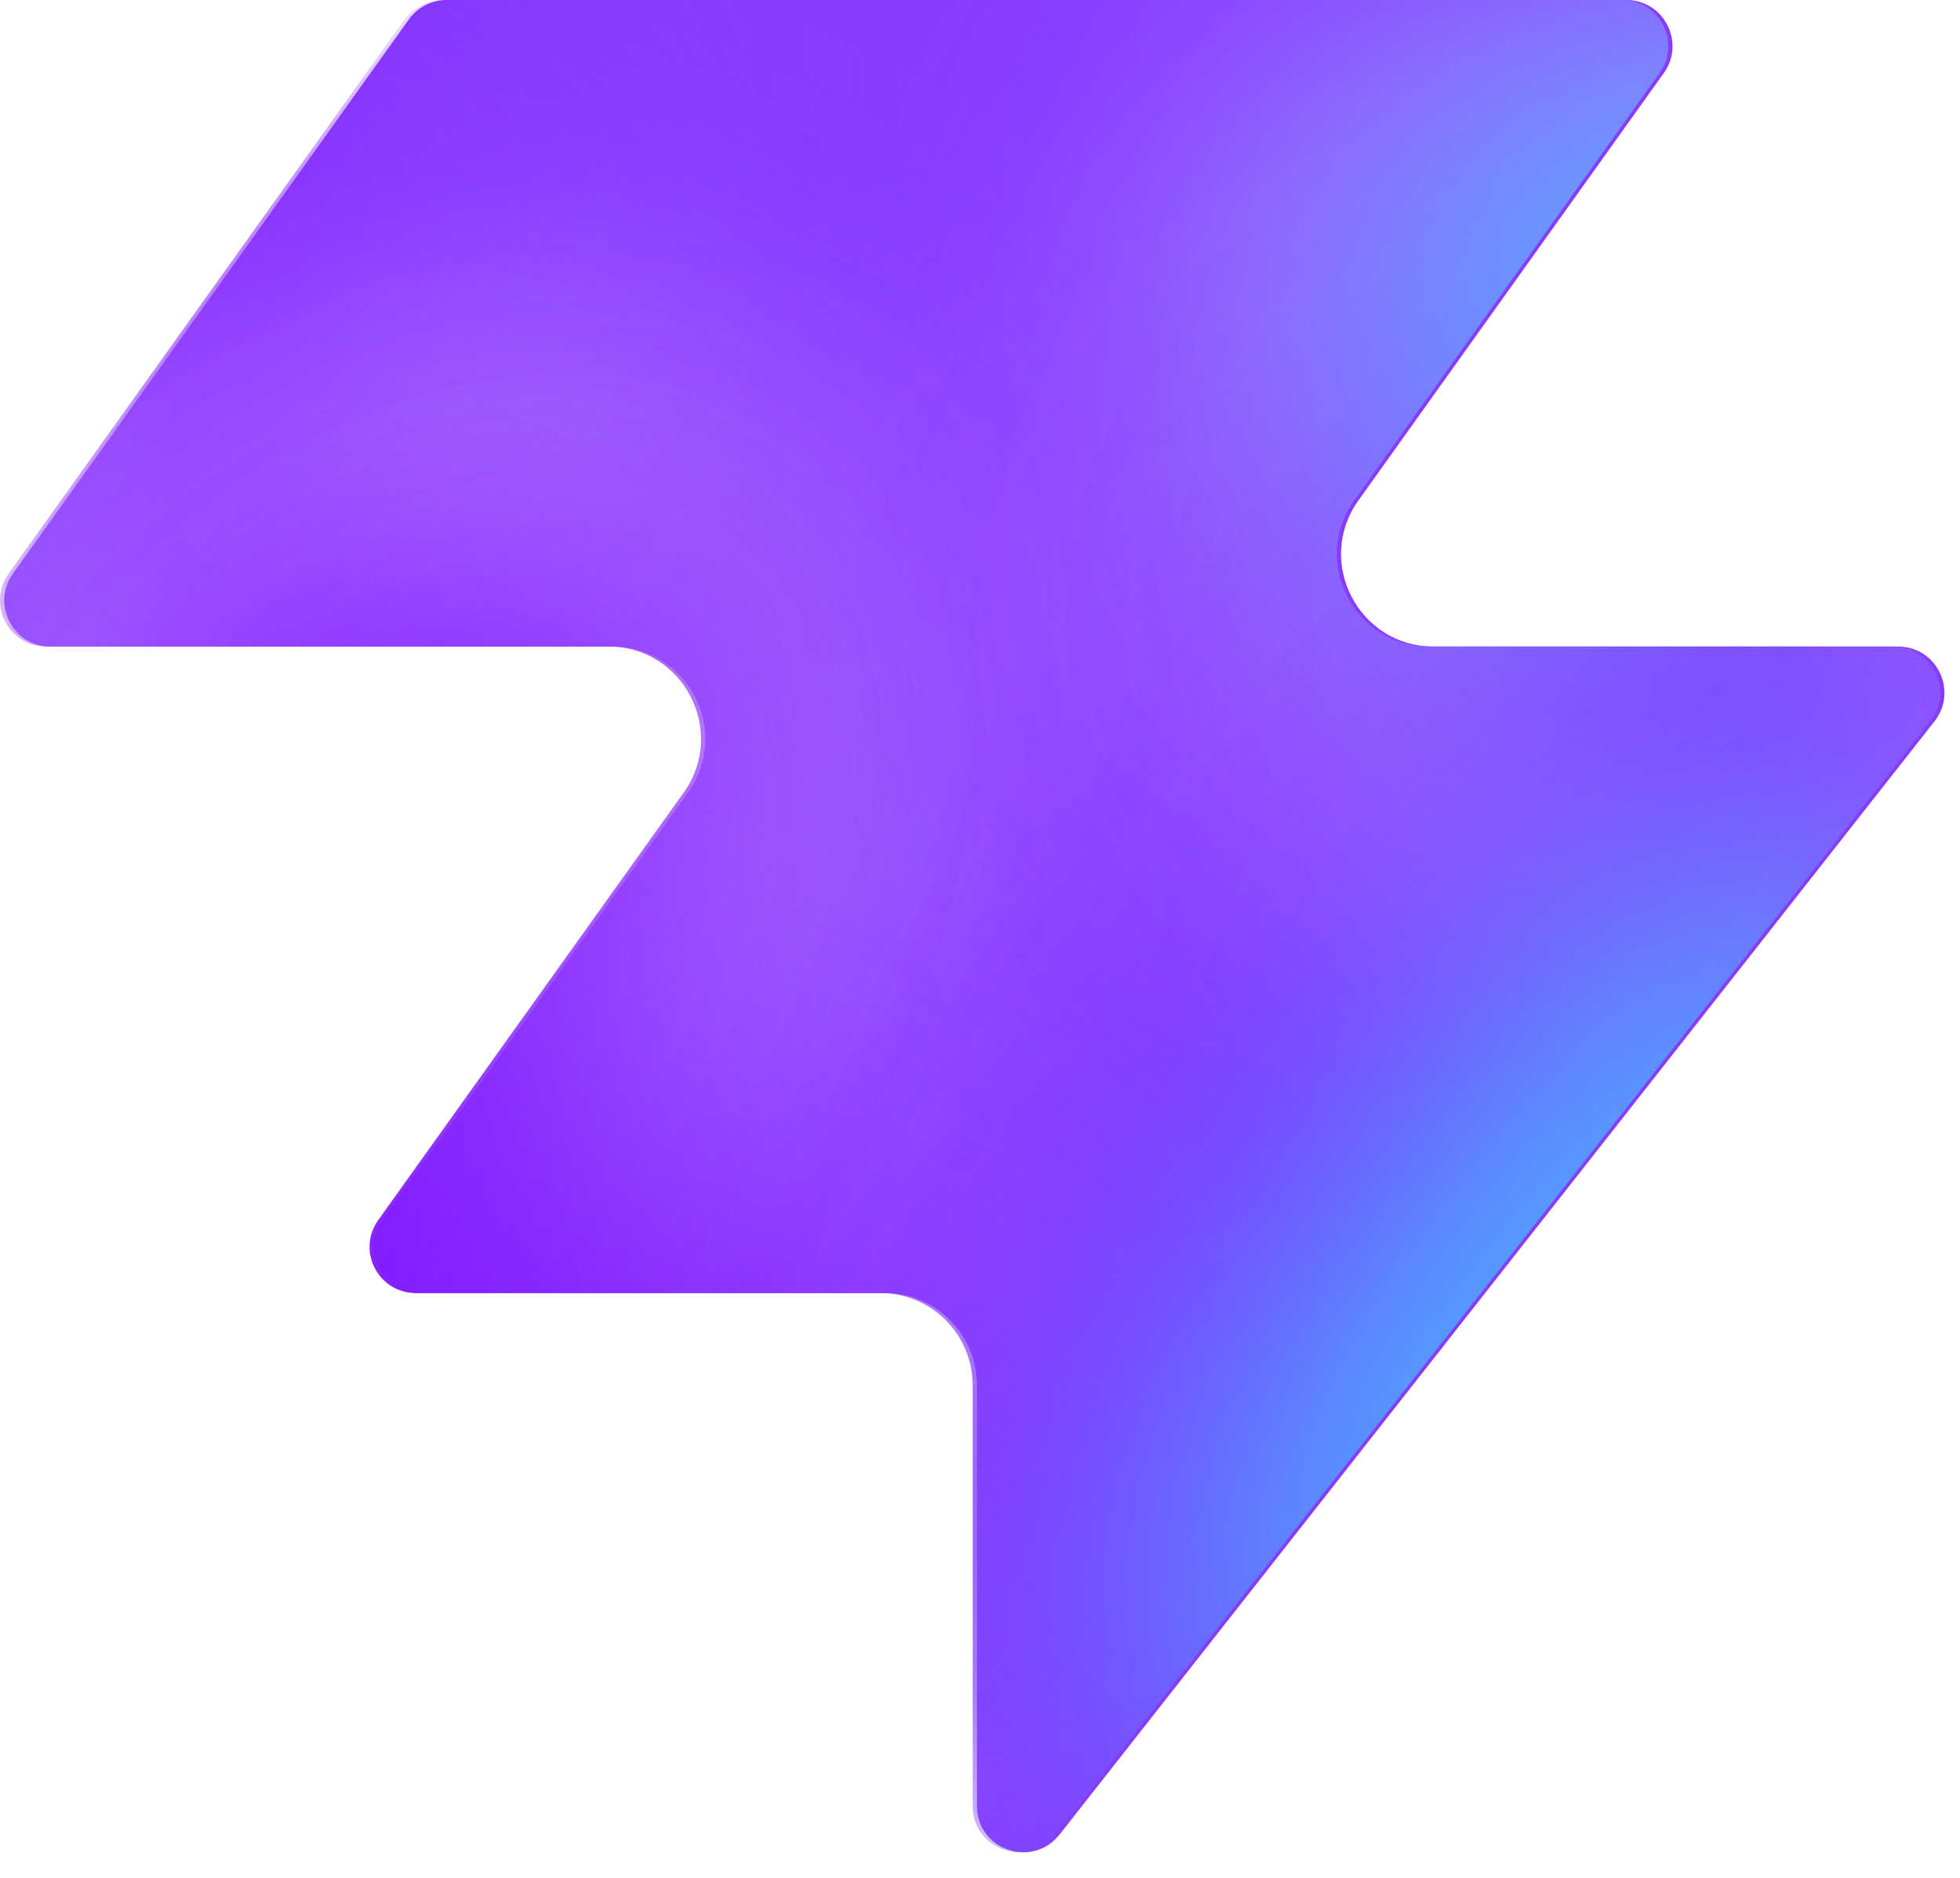
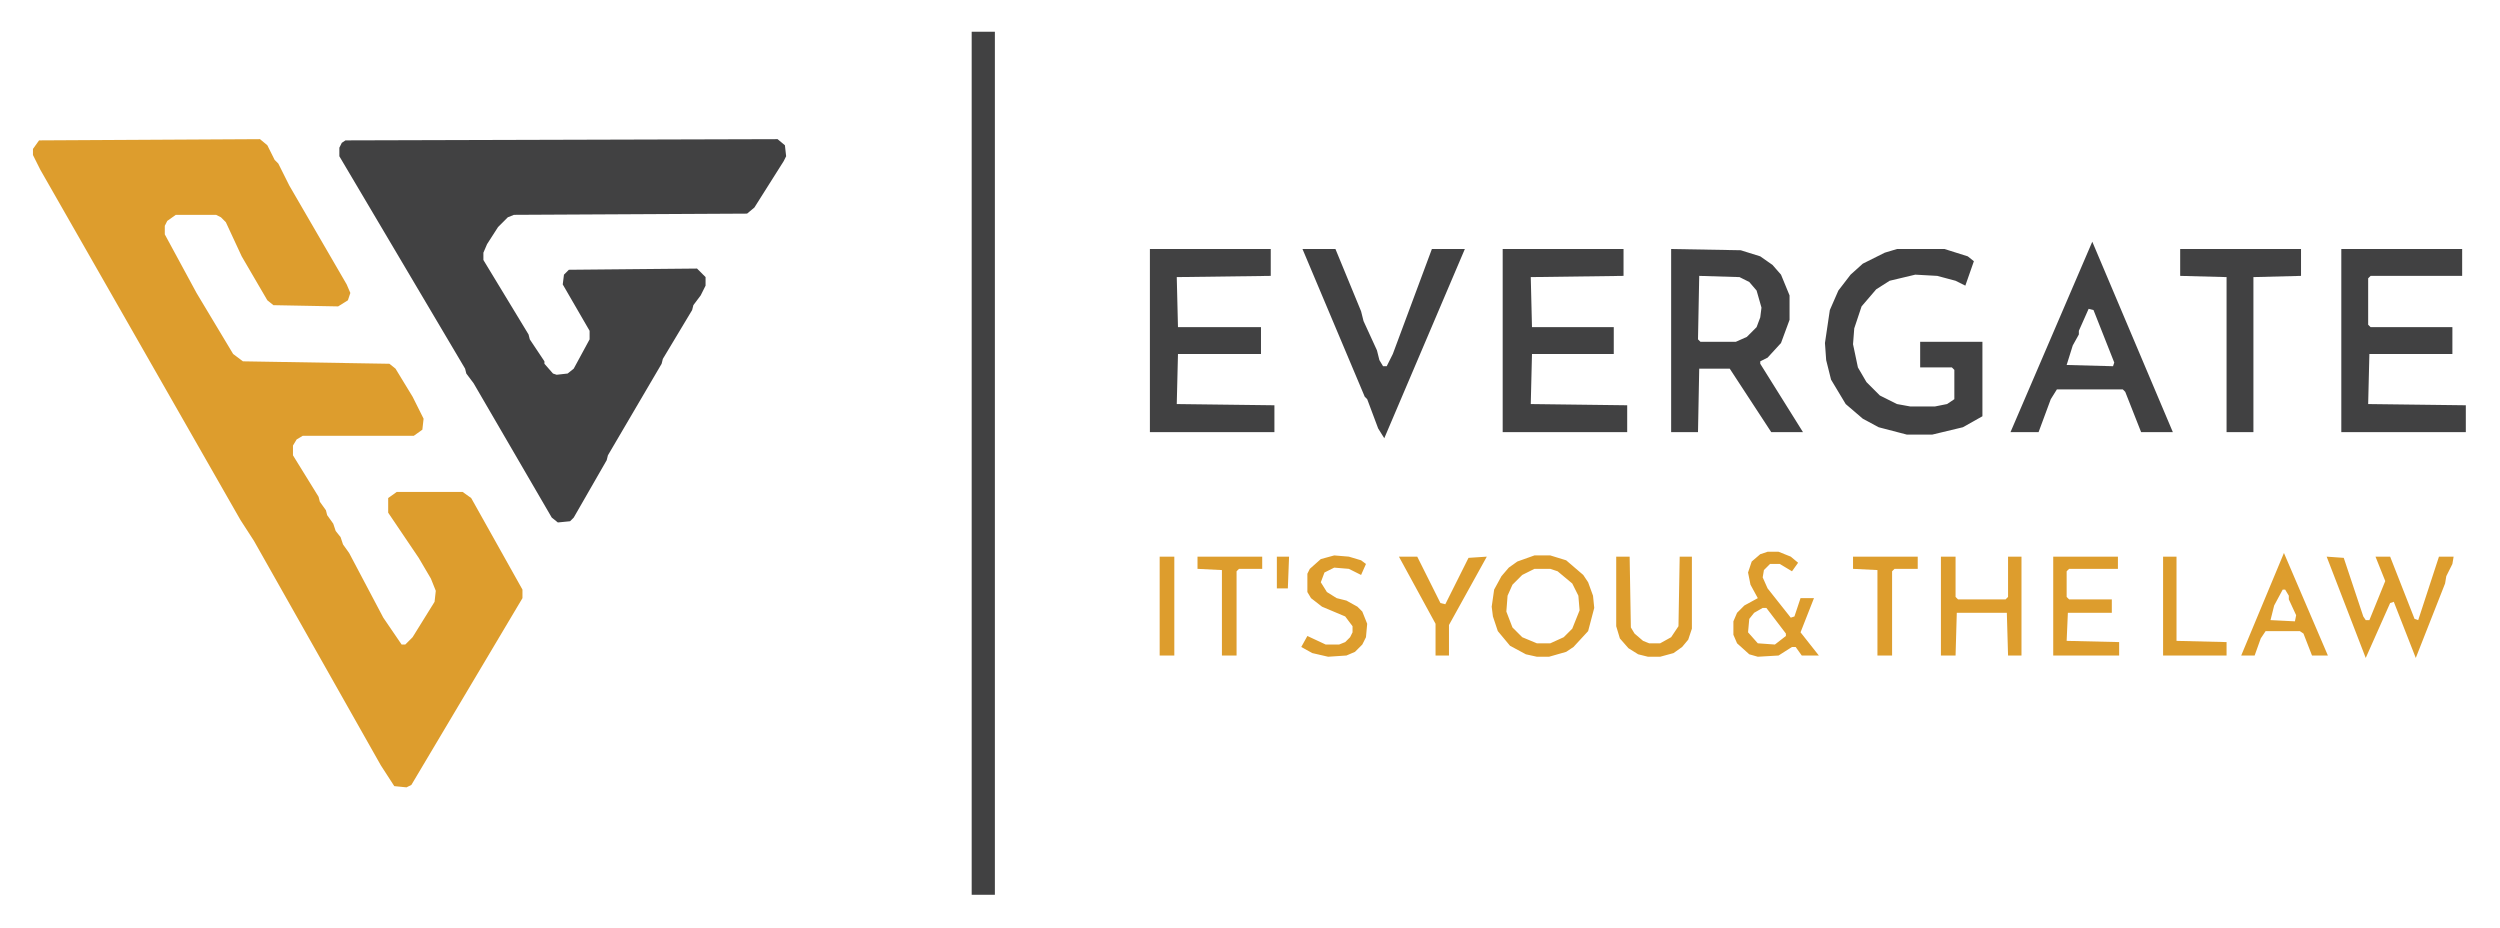
- <svg xmlns="http://www.w3.org/2000/svg" width="48" height="46" fill="none" viewBox="0 0 48 46">
-   <path fill="#863bff" d="M25.946 44.938c-.664.845-2.021.375-2.021-.698V33.937a2.26 2.26 0 0 0-2.262-2.262H10.287c-.92 0-1.456-1.04-.92-1.788l7.48-10.471c1.07-1.497 0-3.578-1.842-3.578H1.237c-.92 0-1.456-1.04-.92-1.788L10.013.474c.214-.297.556-.474.92-.474h28.894c.92 0 1.456 1.04.92 1.788l-7.48 10.471c-1.07 1.498 0 3.579 1.842 3.579h11.377c.943 0 1.473 1.088.89 1.83L25.947 44.94z" style="fill:#863bff;fill:color(display-p3 .525 .23 1);fill-opacity:1" />
-   <mask id="a" width="48" height="46" x="0" y="0" maskUnits="userSpaceOnUse" style="mask-type:alpha">
-     <path fill="#000" d="M25.842 44.938c-.664.844-2.021.375-2.021-.698V33.937a2.26 2.26 0 0 0-2.262-2.262H10.183c-.92 0-1.456-1.04-.92-1.788l7.48-10.471c1.07-1.498 0-3.579-1.842-3.579H1.133c-.92 0-1.456-1.04-.92-1.787L9.91.473c.214-.297.556-.474.92-.474h28.894c.92 0 1.456 1.04.92 1.788l-7.48 10.471c-1.07 1.498 0 3.578 1.842 3.578h11.377c.943 0 1.473 1.088.89 1.832L25.843 44.94z" style="fill:#000;fill-opacity:1" />
-   </mask>
-   <g mask="url(#a)">
-     <g filter="url(#b)">
-       <ellipse cx="5.508" cy="14.704" fill="#ede6ff" rx="5.508" ry="14.704" style="fill:#ede6ff;fill:color(display-p3 .927 .903 1);fill-opacity:1" transform="matrix(.00324 1 1 -.00324 -4.47 31.516)" />
-     </g>
-     <g filter="url(#c)">
-       <ellipse cx="10.399" cy="29.851" fill="#ede6ff" rx="10.399" ry="29.851" style="fill:#ede6ff;fill:color(display-p3 .927 .903 1);fill-opacity:1" transform="matrix(.00324 1 1 -.00324 -39.328 7.883)" />
-     </g>
-     <g filter="url(#d)">
-       <ellipse cx="5.508" cy="30.487" fill="#7e14ff" rx="5.508" ry="30.487" style="fill:#7e14ff;fill:color(display-p3 .492 .077 1);fill-opacity:1" transform="rotate(89.814 -25.913 -14.639)scale(1 -1)" />
-     </g>
-     <g filter="url(#e)">
-       <ellipse cx="5.508" cy="30.599" fill="#7e14ff" rx="5.508" ry="30.599" style="fill:#7e14ff;fill:color(display-p3 .492 .077 1);fill-opacity:1" transform="rotate(89.814 -32.644 -3.334)scale(1 -1)" />
-     </g>
-     <g filter="url(#f)">
-       <ellipse cx="5.508" cy="30.599" fill="#7e14ff" rx="5.508" ry="30.599" style="fill:#7e14ff;fill:color(display-p3 .492 .077 1);fill-opacity:1" transform="matrix(.00324 1 1 -.00324 -34.34 30.47)" />
-     </g>
-     <g filter="url(#g)">
-       <ellipse cx="14.072" cy="22.078" fill="#ede6ff" rx="14.072" ry="22.078" style="fill:#ede6ff;fill:color(display-p3 .927 .903 1);fill-opacity:1" transform="rotate(93.35 24.506 48.493)scale(-1 1)" />
-     </g>
-     <g filter="url(#h)">
-       <ellipse cx="3.47" cy="21.501" fill="#7e14ff" rx="3.47" ry="21.501" style="fill:#7e14ff;fill:color(display-p3 .492 .077 1);fill-opacity:1" transform="rotate(89.009 28.708 47.59)scale(-1 1)" />
-     </g>
-     <g filter="url(#i)">
-       <ellipse cx="3.47" cy="21.501" fill="#7e14ff" rx="3.47" ry="21.501" style="fill:#7e14ff;fill:color(display-p3 .492 .077 1);fill-opacity:1" transform="rotate(89.009 28.708 47.59)scale(-1 1)" />
-     </g>
-     <g filter="url(#j)">
-       <ellipse cx=".387" cy="8.972" fill="#7e14ff" rx="4.407" ry="29.108" style="fill:#7e14ff;fill:color(display-p3 .492 .077 1);fill-opacity:1" transform="rotate(39.51 .387 8.972)" />
-     </g>
-     <g filter="url(#k)">
-       <ellipse cx="47.523" cy="-6.092" fill="#7e14ff" rx="4.407" ry="29.108" style="fill:#7e14ff;fill:color(display-p3 .492 .077 1);fill-opacity:1" transform="rotate(37.892 47.523 -6.092)" />
-     </g>
-     <g filter="url(#l)">
-       <ellipse cx="41.412" cy="6.333" fill="#47bfff" rx="5.971" ry="9.665" style="fill:#47bfff;fill:color(display-p3 .28 .748 1);fill-opacity:1" transform="rotate(37.892 41.412 6.333)" />
-     </g>
-     <g filter="url(#m)">
-       <ellipse cx="-1.879" cy="38.332" fill="#7e14ff" rx="4.407" ry="29.108" style="fill:#7e14ff;fill:color(display-p3 .492 .077 1);fill-opacity:1" transform="rotate(37.892 -1.88 38.332)" />
-     </g>
-     <g filter="url(#n)">
-       <ellipse cx="-1.879" cy="38.332" fill="#7e14ff" rx="4.407" ry="29.108" style="fill:#7e14ff;fill:color(display-p3 .492 .077 1);fill-opacity:1" transform="rotate(37.892 -1.88 38.332)" />
-     </g>
-     <g filter="url(#o)">
-       <ellipse cx="35.651" cy="29.907" fill="#7e14ff" rx="4.407" ry="29.108" style="fill:#7e14ff;fill:color(display-p3 .492 .077 1);fill-opacity:1" transform="rotate(37.892 35.651 29.907)" />
-     </g>
-     <g filter="url(#p)">
-       <ellipse cx="38.418" cy="32.4" fill="#47bfff" rx="5.971" ry="15.297" style="fill:#47bfff;fill:color(display-p3 .28 .748 1);fill-opacity:1" transform="rotate(37.892 38.418 32.4)" />
-     </g>
+ <svg xmlns="http://www.w3.org/2000/svg" viewBox="0 0 2048 760" role="img" aria-labelledby="title desc">
+   <g id="evergate-logo" fill-rule="evenodd" clip-rule="evenodd">
+     <path id="symbol-gold" fill="#DD9D2D" d="M 32 115 L 27 122 L 27 127 L 33 139 L 197 426 L 208 443 L 312 627 L 323 644 L 333 645 L 337 643 L 428 490 L 428 483 L 386 408 L 379 403 L 325 403 L 318 408 L 318 420 L 343 457 L 353 474 L 357 484 L 356 493 L 338 522 L 332 528 L 329 528 L 314 506 L 286 453 L 281 446 L 279 440 L 275 435 L 273 429 L 268 422 L 267 418 L 262 411 L 261 407 L 240 373 L 240 365 L 243 360 L 248 357 L 339 357 L 346 352 L 347 343 L 338 325 L 324 302 L 319 298 L 199 296 L 191 290 L 161 240 L 135 192 L 135 185 L 137 181 L 144 176 L 177 176 L 181 178 L 185 182 L 198 210 L 219 246 L 224 250 L 277 251 L 285 246 L 287 240 L 284 233 L 237 152 L 228 134 L 225 131 L 219 119 L 213 114 Z" />
+     <path id="symbol-dark" fill="#414142" d="M 283 115 L 280 117 L 278 121 L 278 128 L 381 302 L 382 306 L 388 314 L 452 424 L 457 428 L 467 427 L 470 424 L 497 377 L 498 373 L 542 298 L 543 294 L 567 254 L 568 250 L 574 242 L 578 234 L 578 227 L 571 220 L 466 221 L 462 225 L 461 233 L 483 271 L 483 278 L 470 302 L 465 306 L 456 307 L 453 306 L 446 298 L 446 296 L 434 278 L 433 274 L 396 213 L 396 207 L 399 200 L 408 186 L 416 178 L 421 176 L 612 175 L 618 170 L 642 132 L 644 128 L 643 119 L 637 114 Z" />
+     <path id="divider" fill="#414142" d="M 796 26 L 796 733 L 815 733 L 815 26 Z" />
+     <path id="wordmark" fill="#414142" d="M 1918 204 L 1918 354 L 2020 354 L 2020 332 L 1940 331 L 1941 290 L 2009 290 L 2009 268 L 1942 268 L 1940 266 L 1940 228 L 1942 226 L 2017 226 L 2017 204 Z M 1786 204 L 1786 226 L 1824 227 L 1824 354 L 1846 354 L 1846 227 L 1885 226 L 1885 204 Z M 1369 204 L 1369 354 L 1391 354 L 1392 302 L 1417 302 L 1451 354 L 1477 354 L 1442 298 L 1442 296 L 1448 293 L 1459 281 L 1466 262 L 1466 242 L 1459 225 L 1452 217 L 1442 210 L 1426 205 Z M 1392 226 L 1425 227 L 1433 231 L 1439 238 L 1443 252 L 1442 260 L 1439 268 L 1431 276 L 1422 280 L 1393 280 L 1391 278 Z M 1231 204 L 1231 354 L 1333 354 L 1333 332 L 1254 331 L 1255 290 L 1322 290 L 1322 268 L 1255 268 L 1254 227 L 1330 226 L 1330 204 Z M 1067 204 L 1118 325 L 1120 327 L 1129 351 L 1134 359 L 1200 204 L 1173 204 L 1141 290 L 1136 300 L 1133 300 L 1130 295 L 1128 287 L 1117 263 L 1115 255 L 1094 204 Z M 942 204 L 942 354 L 1044 354 L 1044 332 L 964 331 L 965 290 L 1033 290 L 1033 268 L 965 268 L 964 227 L 1041 226 L 1041 204 Z M 1554 204 L 1544 207 L 1526 216 L 1516 225 L 1506 238 L 1499 254 L 1495 281 L 1496 295 L 1500 311 L 1512 331 L 1526 343 L 1539 350 L 1562 356 L 1583 356 L 1608 350 L 1624 341 L 1624 280 L 1573 280 L 1573 301 L 1599 301 L 1601 303 L 1601 327 L 1595 331 L 1585 333 L 1565 333 L 1554 331 L 1540 324 L 1529 313 L 1522 301 L 1518 282 L 1519 269 L 1525 251 L 1537 237 L 1548 230 L 1569 225 L 1587 226 L 1602 230 L 1610 234 L 1617 214 L 1612 210 L 1593 204 Z M 1714 198 L 1647 354 L 1670 354 L 1680 327 L 1685 319 L 1739 319 L 1741 321 L 1754 354 L 1780 354 Z M 1711 253 L 1715 254 L 1732 297 L 1731 300 L 1693 299 L 1698 283 L 1703 274 L 1703 271 Z" />
+     <path id="tagline" fill="#DD9D2D" d="M 1906 456 L 1938 539 L 1958 494 L 1961 493 L 1979 539 L 2003 478 L 2004 472 L 2009 462 L 2010 456 L 1998 456 L 1981 508 L 1978 507 L 1958 456 L 1946 456 L 1954 476 L 1941 508 L 1938 508 L 1936 505 L 1920 457 Z M 1772 456 L 1772 537 L 1824 537 L 1824 526 L 1783 525 L 1783 456 Z M 1682 456 L 1682 537 L 1736 537 L 1736 526 L 1693 525 L 1694 502 L 1730 502 L 1730 491 L 1695 491 L 1693 489 L 1693 468 L 1695 466 L 1735 466 L 1735 456 Z M 1590 456 L 1590 537 L 1602 537 L 1603 502 L 1644 502 L 1645 537 L 1656 537 L 1656 456 L 1645 456 L 1645 489 L 1643 491 L 1604 491 L 1602 489 L 1602 456 Z M 1518 456 L 1518 466 L 1538 467 L 1538 537 L 1550 537 L 1550 468 L 1552 466 L 1571 466 L 1571 456 Z M 1324 456 L 1324 513 L 1327 523 L 1334 531 L 1342 536 L 1350 538 L 1360 538 L 1371 535 L 1378 530 L 1383 524 L 1386 515 L 1386 456 L 1376 456 L 1375 513 L 1369 522 L 1360 527 L 1351 527 L 1346 525 L 1339 519 L 1336 514 L 1335 456 Z M 1146 456 L 1176 511 L 1176 537 L 1187 537 L 1187 512 L 1218 456 L 1203 457 L 1184 495 L 1180 494 L 1161 456 Z M 1046 456 L 1046 482 L 1055 482 L 1056 456 Z M 981 456 L 981 466 L 1001 467 L 1001 537 L 1013 537 L 1013 468 L 1015 466 L 1034 466 L 1034 456 Z M 950 456 L 950 537 L 962 537 L 962 456 Z M 1257 455 L 1243 460 L 1236 465 L 1230 472 L 1224 483 L 1222 497 L 1223 505 L 1227 517 L 1237 529 L 1250 536 L 1259 538 L 1269 538 L 1283 534 L 1289 530 L 1301 517 L 1306 498 L 1305 488 L 1301 477 L 1297 471 L 1283 459 L 1270 455 Z M 1257 466 L 1270 466 L 1276 468 L 1288 478 L 1293 488 L 1294 500 L 1288 515 L 1281 522 L 1270 527 L 1259 527 L 1247 522 L 1239 514 L 1234 501 L 1235 488 L 1239 479 L 1247 471 Z M 1105 456 L 1093 455 L 1082 458 L 1073 466 L 1071 470 L 1071 485 L 1074 490 L 1083 497 L 1102 505 L 1108 513 L 1108 518 L 1106 522 L 1102 526 L 1097 528 L 1086 528 L 1071 521 L 1066 530 L 1075 535 L 1088 538 L 1103 537 L 1110 534 L 1116 528 L 1119 522 L 1120 511 L 1116 501 L 1112 497 L 1103 492 L 1095 490 L 1087 485 L 1082 477 L 1085 469 L 1093 465 L 1105 466 L 1115 471 L 1119 462 L 1115 459 Z M 1871 453 L 1836 537 L 1847 537 L 1852 523 L 1856 517 L 1884 517 L 1887 519 L 1894 537 L 1907 537 Z M 1870 483 L 1872 483 L 1875 488 L 1875 491 L 1881 504 L 1880 509 L 1860 508 L 1863 496 Z M 1442 454 L 1435 460 L 1432 469 L 1434 479 L 1440 490 L 1429 496 L 1423 502 L 1420 509 L 1420 520 L 1423 527 L 1433 536 L 1440 538 L 1457 537 L 1468 530 L 1471 530 L 1476 537 L 1490 537 L 1475 518 L 1486 490 L 1475 490 L 1470 505 L 1467 506 L 1448 482 L 1444 473 L 1445 467 L 1450 462 L 1458 462 L 1468 468 L 1473 461 L 1467 456 L 1457 452 L 1448 452 Z M 1444 498 L 1447 498 L 1463 519 L 1463 521 L 1454 528 L 1440 527 L 1432 518 L 1433 507 L 1437 502 Z" />
  </g>
-   <defs>
-     <filter id="b" width="60.045" height="41.654" x="-19.77" y="16.149" color-interpolation-filters="sRGB" filterUnits="userSpaceOnUse">
-       <feFlood flood-opacity="0" result="BackgroundImageFix" />
-       <feBlend in="SourceGraphic" in2="BackgroundImageFix" result="shape" />
-       <feGaussianBlur result="effect1_foregroundBlur_2002_17158" stdDeviation="7.659" />
-     </filter>
-     <filter id="c" width="90.34" height="51.437" x="-54.613" y="-7.533" color-interpolation-filters="sRGB" filterUnits="userSpaceOnUse">
-       <feFlood flood-opacity="0" result="BackgroundImageFix" />
-       <feBlend in="SourceGraphic" in2="BackgroundImageFix" result="shape" />
-       <feGaussianBlur result="effect1_foregroundBlur_2002_17158" stdDeviation="7.659" />
-     </filter>
-     <filter id="d" width="79.355" height="29.4" x="-49.64" y="2.03" color-interpolation-filters="sRGB" filterUnits="userSpaceOnUse">
-       <feFlood flood-opacity="0" result="BackgroundImageFix" />
-       <feBlend in="SourceGraphic" in2="BackgroundImageFix" result="shape" />
-       <feGaussianBlur result="effect1_foregroundBlur_2002_17158" stdDeviation="4.596" />
-     </filter>
-     <filter id="e" width="79.579" height="29.4" x="-45.045" y="20.029" color-interpolation-filters="sRGB" filterUnits="userSpaceOnUse">
-       <feFlood flood-opacity="0" result="BackgroundImageFix" />
-       <feBlend in="SourceGraphic" in2="BackgroundImageFix" result="shape" />
-       <feGaussianBlur result="effect1_foregroundBlur_2002_17158" stdDeviation="4.596" />
-     </filter>
-     <filter id="f" width="79.579" height="29.4" x="-43.513" y="21.178" color-interpolation-filters="sRGB" filterUnits="userSpaceOnUse">
-       <feFlood flood-opacity="0" result="BackgroundImageFix" />
-       <feBlend in="SourceGraphic" in2="BackgroundImageFix" result="shape" />
-       <feGaussianBlur result="effect1_foregroundBlur_2002_17158" stdDeviation="4.596" />
-     </filter>
-     <filter id="g" width="74.749" height="58.852" x="15.756" y="-17.901" color-interpolation-filters="sRGB" filterUnits="userSpaceOnUse">
-       <feFlood flood-opacity="0" result="BackgroundImageFix" />
-       <feBlend in="SourceGraphic" in2="BackgroundImageFix" result="shape" />
-       <feGaussianBlur result="effect1_foregroundBlur_2002_17158" stdDeviation="7.659" />
-     </filter>
-     <filter id="h" width="61.377" height="25.362" x="23.548" y="2.284" color-interpolation-filters="sRGB" filterUnits="userSpaceOnUse">
-       <feFlood flood-opacity="0" result="BackgroundImageFix" />
-       <feBlend in="SourceGraphic" in2="BackgroundImageFix" result="shape" />
-       <feGaussianBlur result="effect1_foregroundBlur_2002_17158" stdDeviation="4.596" />
-     </filter>
-     <filter id="i" width="61.377" height="25.362" x="23.548" y="2.284" color-interpolation-filters="sRGB" filterUnits="userSpaceOnUse">
-       <feFlood flood-opacity="0" result="BackgroundImageFix" />
-       <feBlend in="SourceGraphic" in2="BackgroundImageFix" result="shape" />
-       <feGaussianBlur result="effect1_foregroundBlur_2002_17158" stdDeviation="4.596" />
-     </filter>
-     <filter id="j" width="56.045" height="63.649" x="-27.636" y="-22.853" color-interpolation-filters="sRGB" filterUnits="userSpaceOnUse">
-       <feFlood flood-opacity="0" result="BackgroundImageFix" />
-       <feBlend in="SourceGraphic" in2="BackgroundImageFix" result="shape" />
-       <feGaussianBlur result="effect1_foregroundBlur_2002_17158" stdDeviation="4.596" />
-     </filter>
-     <filter id="k" width="54.814" height="64.646" x="20.116" y="-38.415" color-interpolation-filters="sRGB" filterUnits="userSpaceOnUse">
-       <feFlood flood-opacity="0" result="BackgroundImageFix" />
-       <feBlend in="SourceGraphic" in2="BackgroundImageFix" result="shape" />
-       <feGaussianBlur result="effect1_foregroundBlur_2002_17158" stdDeviation="4.596" />
-     </filter>
-     <filter id="l" width="33.541" height="35.313" x="24.641" y="-11.323" color-interpolation-filters="sRGB" filterUnits="userSpaceOnUse">
-       <feFlood flood-opacity="0" result="BackgroundImageFix" />
-       <feBlend in="SourceGraphic" in2="BackgroundImageFix" result="shape" />
-       <feGaussianBlur result="effect1_foregroundBlur_2002_17158" stdDeviation="4.596" />
-     </filter>
-     <filter id="m" width="54.814" height="64.646" x="-29.286" y="6.009" color-interpolation-filters="sRGB" filterUnits="userSpaceOnUse">
-       <feFlood flood-opacity="0" result="BackgroundImageFix" />
-       <feBlend in="SourceGraphic" in2="BackgroundImageFix" result="shape" />
-       <feGaussianBlur result="effect1_foregroundBlur_2002_17158" stdDeviation="4.596" />
-     </filter>
-     <filter id="n" width="54.814" height="64.646" x="-29.286" y="6.009" color-interpolation-filters="sRGB" filterUnits="userSpaceOnUse">
-       <feFlood flood-opacity="0" result="BackgroundImageFix" />
-       <feBlend in="SourceGraphic" in2="BackgroundImageFix" result="shape" />
-       <feGaussianBlur result="effect1_foregroundBlur_2002_17158" stdDeviation="4.596" />
-     </filter>
-     <filter id="o" width="54.814" height="64.646" x="8.244" y="-2.416" color-interpolation-filters="sRGB" filterUnits="userSpaceOnUse">
-       <feFlood flood-opacity="0" result="BackgroundImageFix" />
-       <feBlend in="SourceGraphic" in2="BackgroundImageFix" result="shape" />
-       <feGaussianBlur result="effect1_foregroundBlur_2002_17158" stdDeviation="4.596" />
-     </filter>
-     <filter id="p" width="39.409" height="43.623" x="18.713" y="10.588" color-interpolation-filters="sRGB" filterUnits="userSpaceOnUse">
-       <feFlood flood-opacity="0" result="BackgroundImageFix" />
-       <feBlend in="SourceGraphic" in2="BackgroundImageFix" result="shape" />
-       <feGaussianBlur result="effect1_foregroundBlur_2002_17158" stdDeviation="4.596" />
-     </filter>
-   </defs>
</svg>
